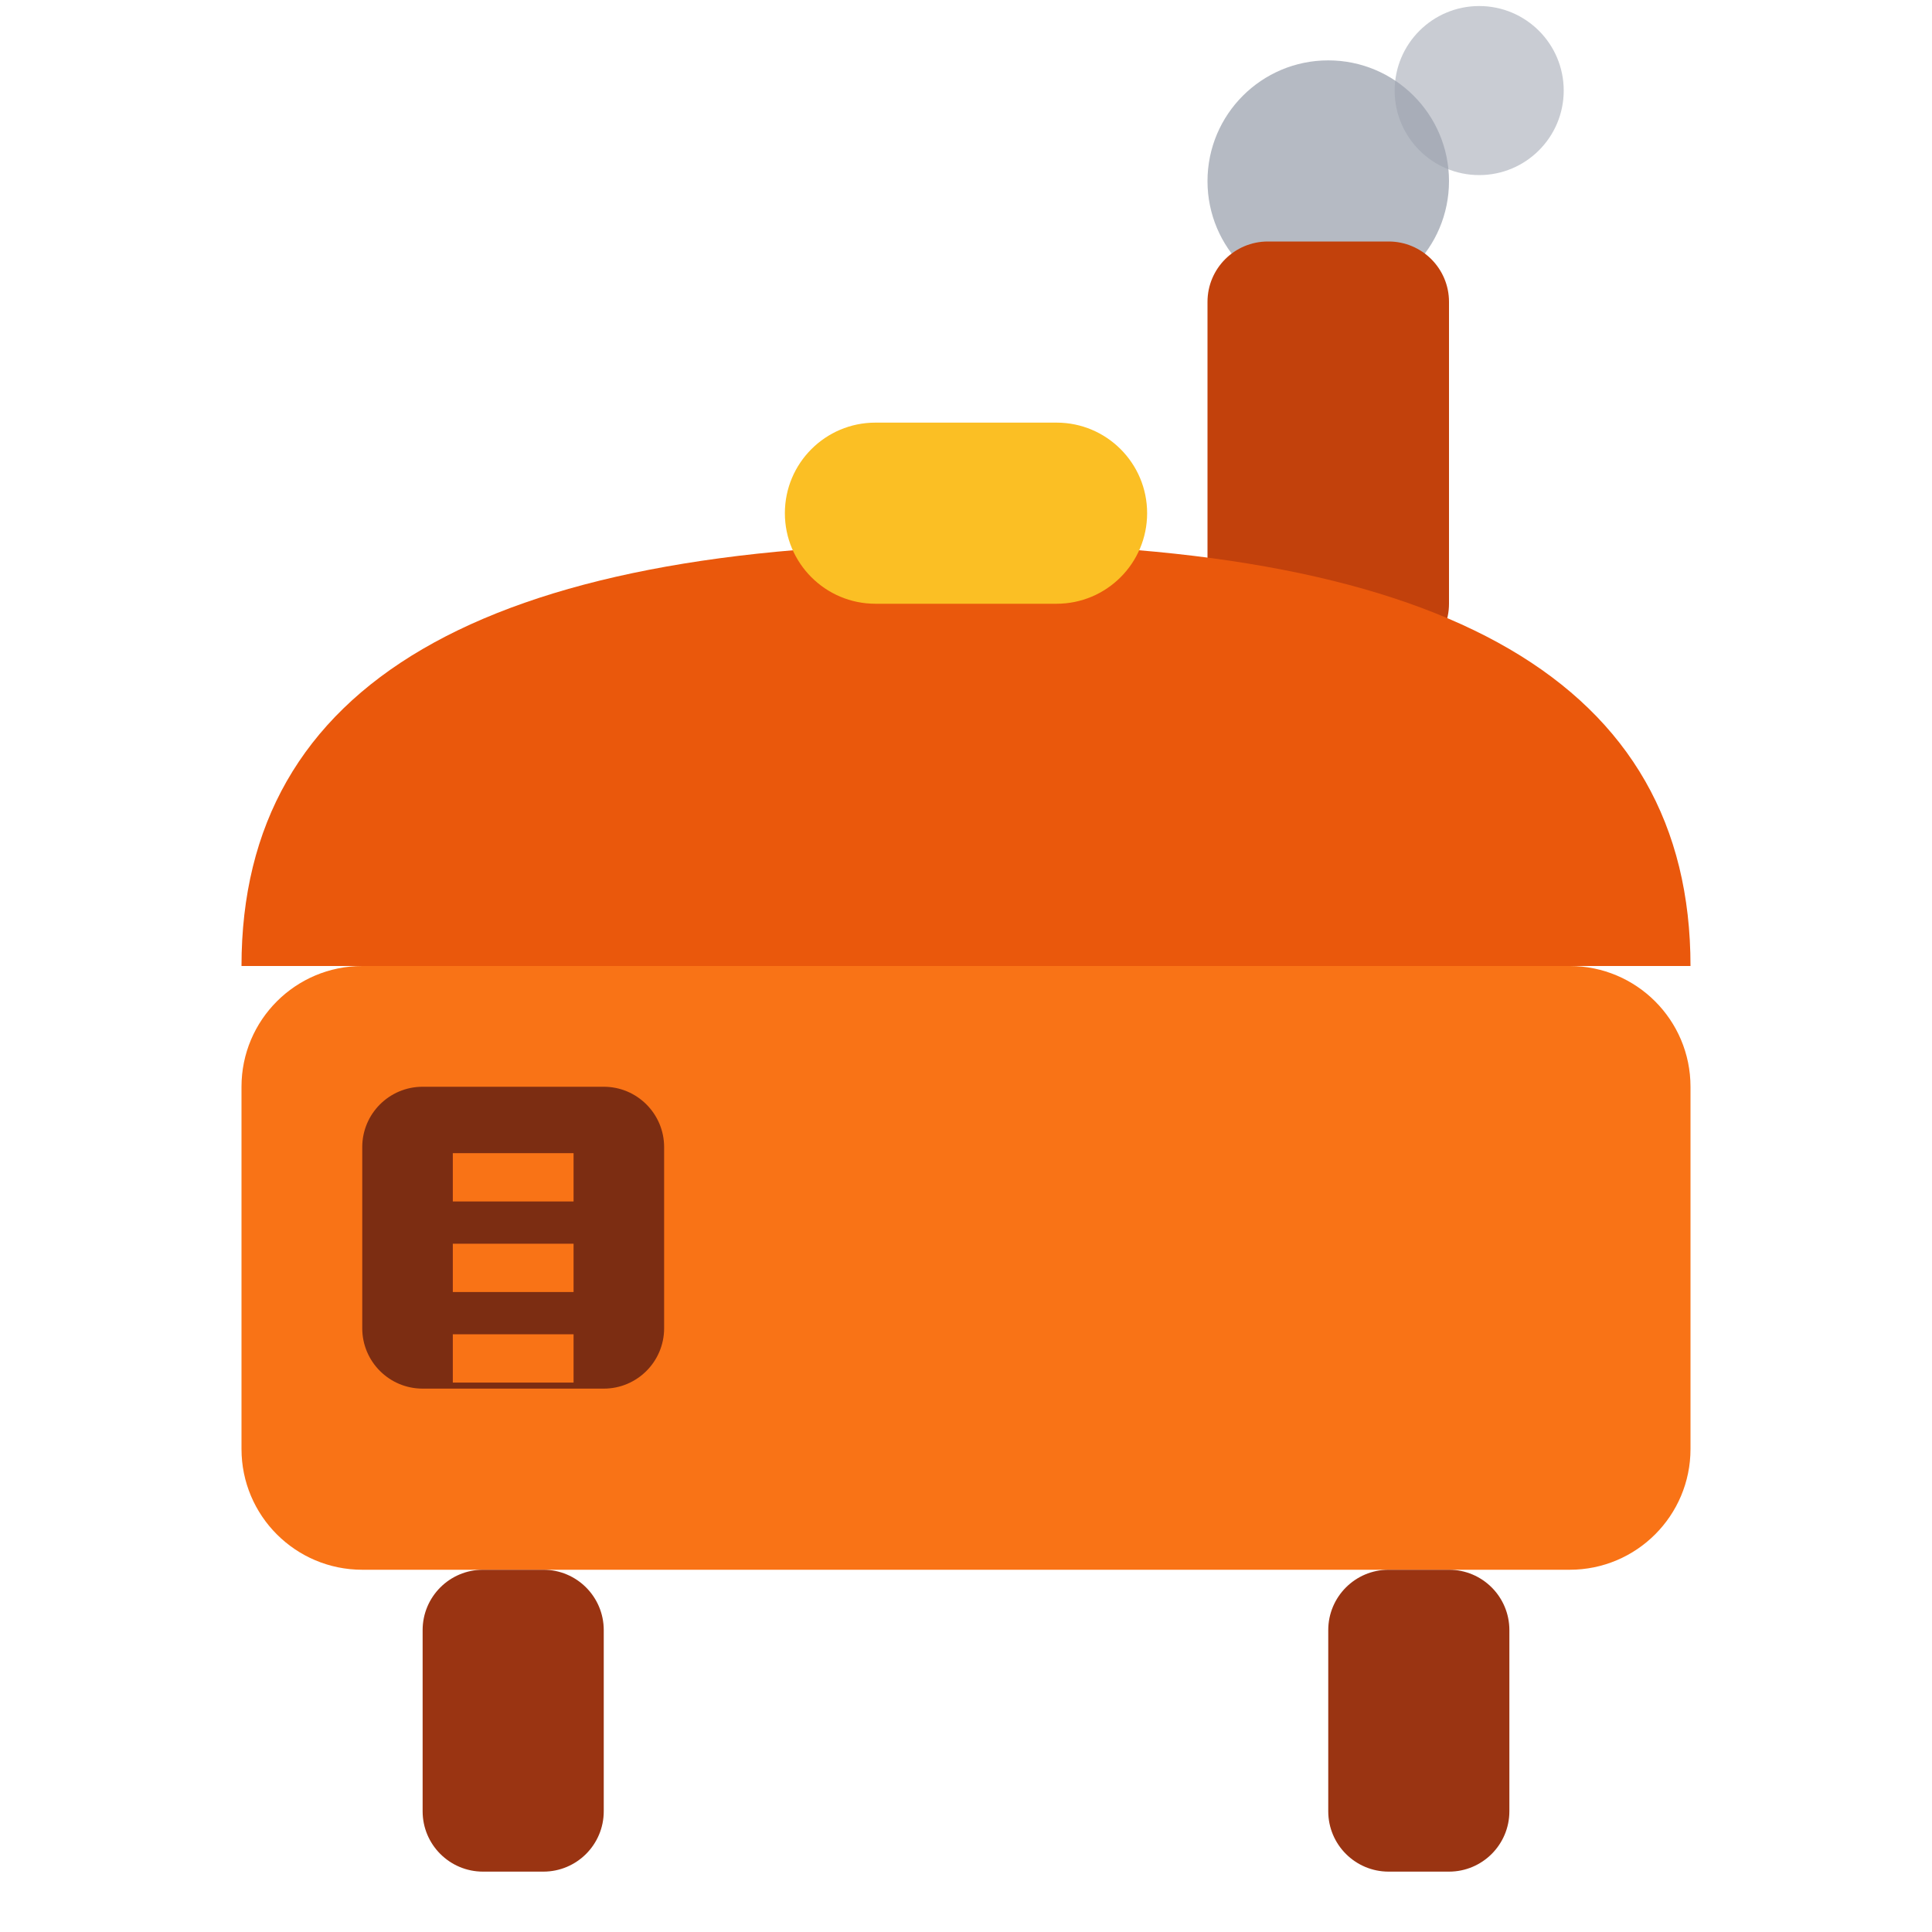
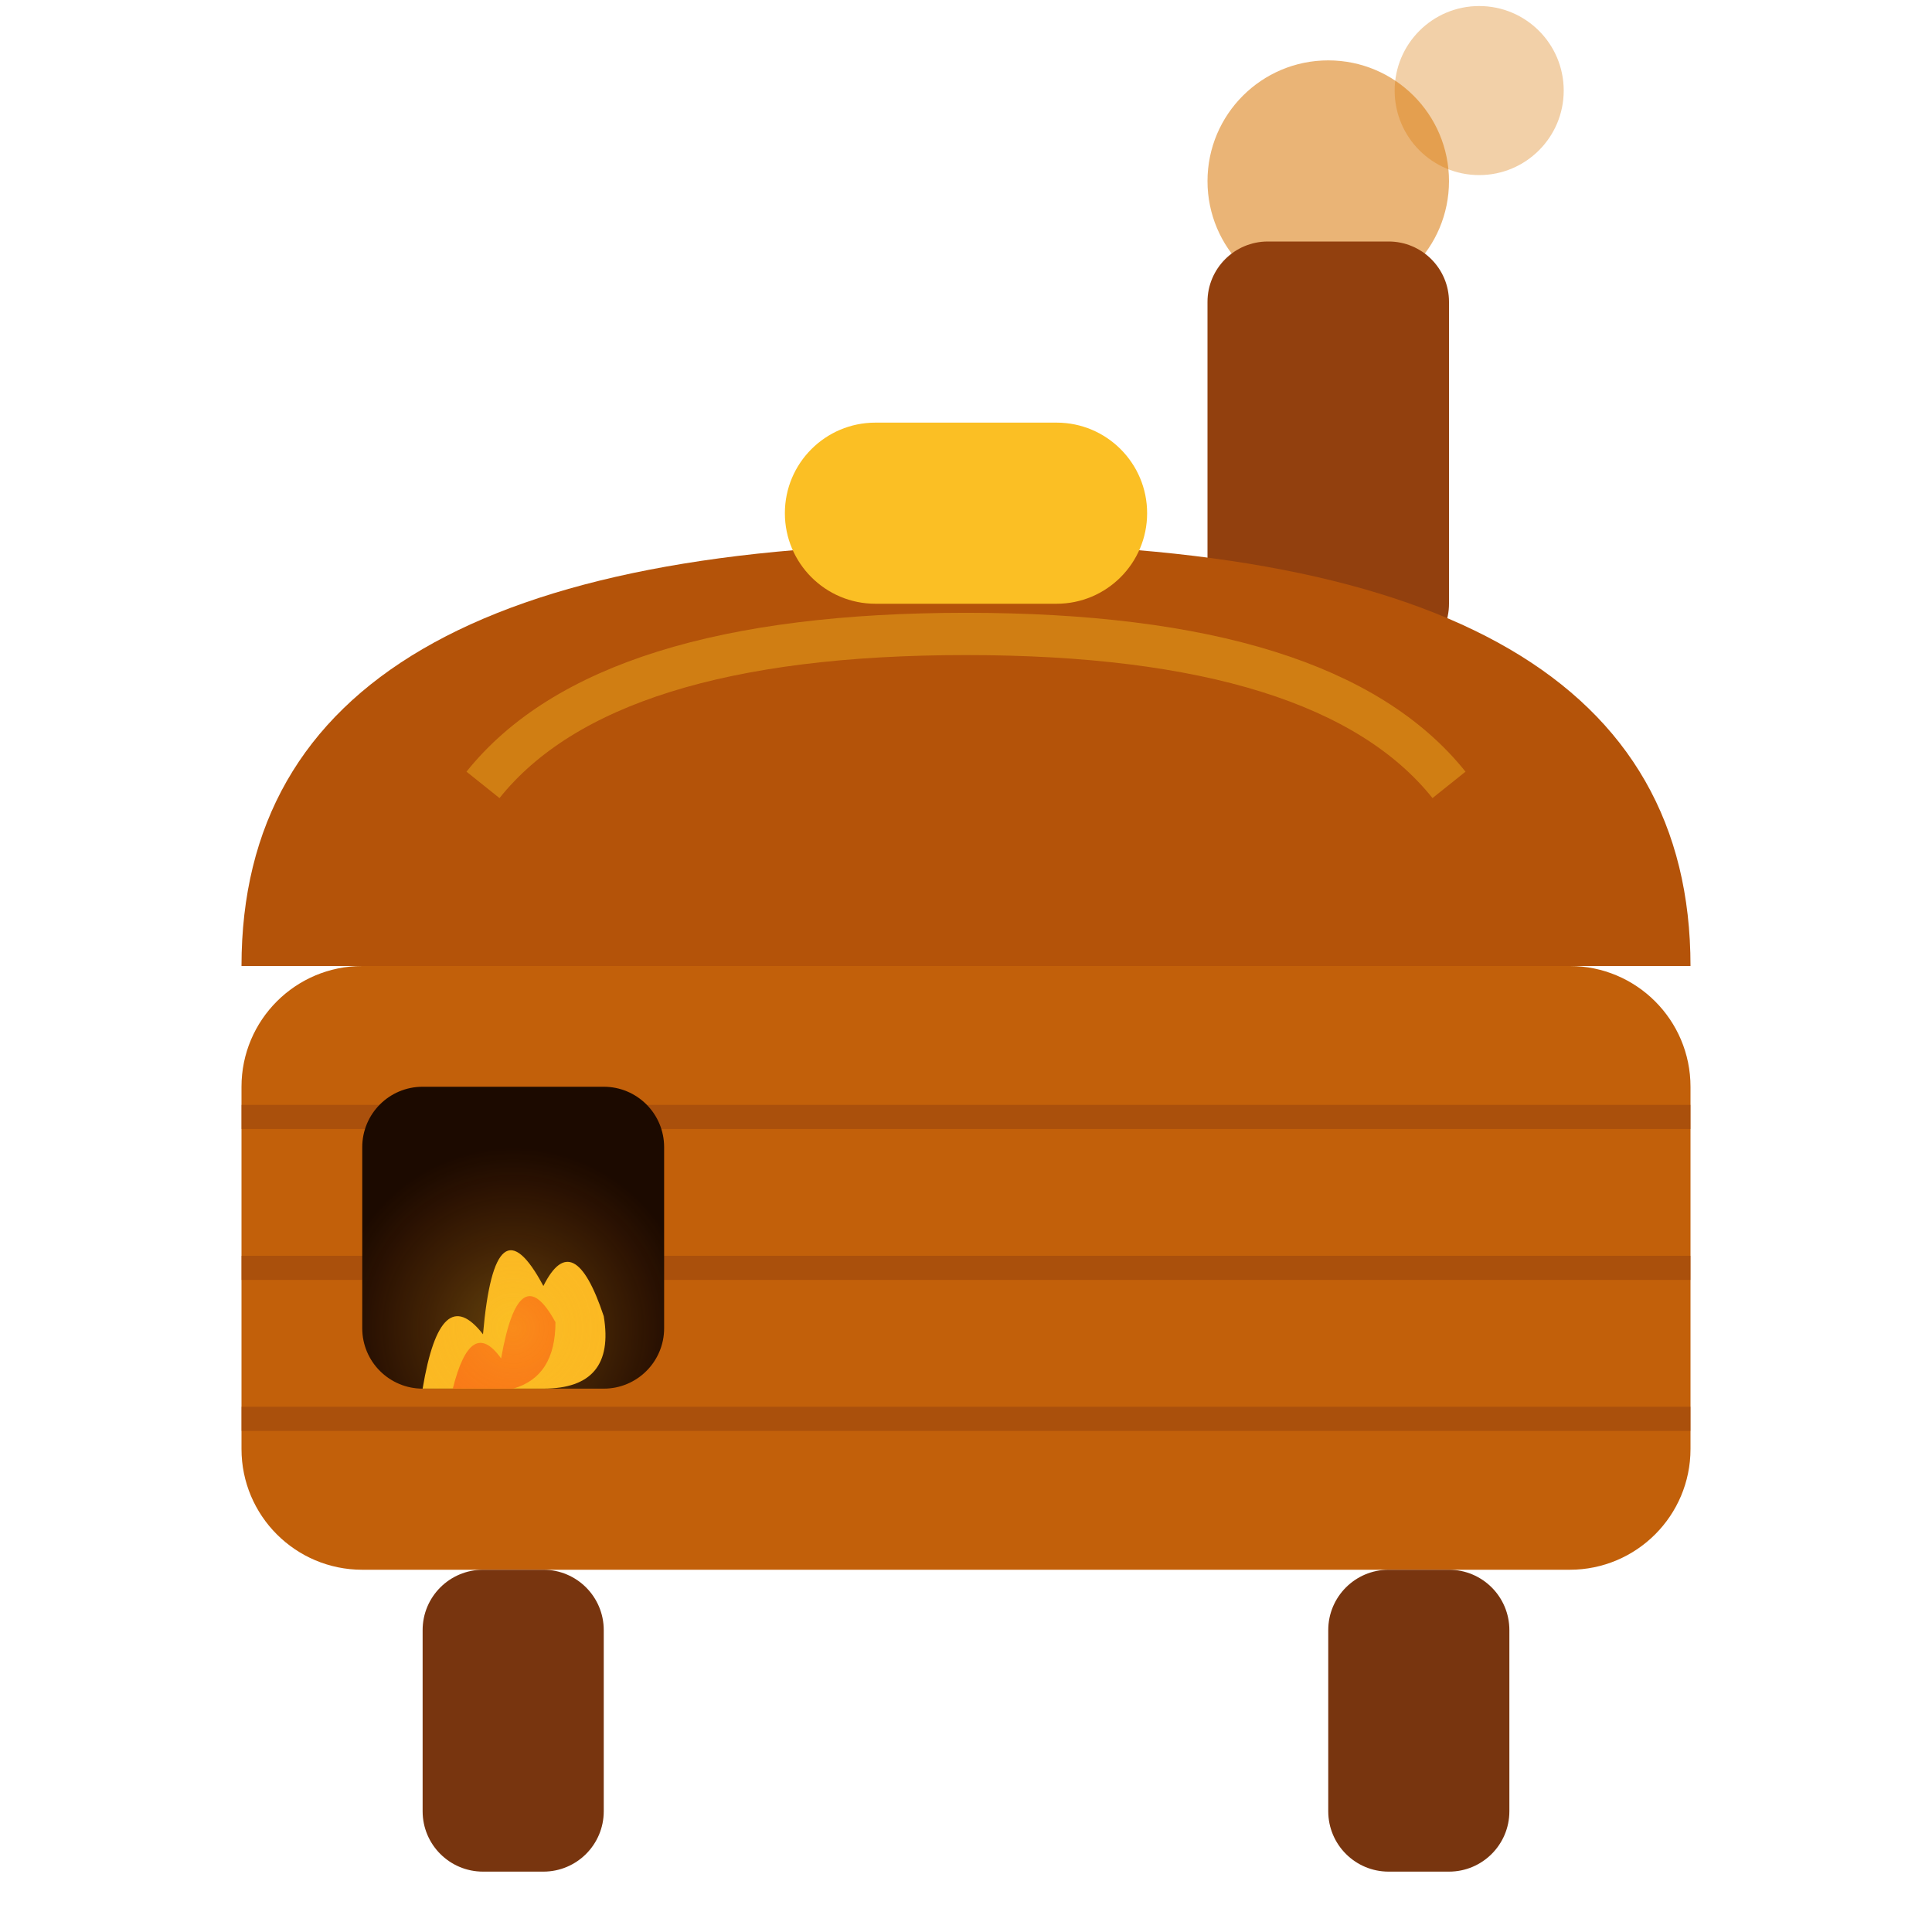
<svg xmlns="http://www.w3.org/2000/svg" viewBox="0 0 32 32">
-   <circle cx="22" cy="3" r="2" fill="#9ca3af" opacity="0.75" />
-   <circle cx="24.5" cy="1.5" r="1.4" fill="#9ca3af" opacity="0.55" />
-   <rect x="20" y="4" width="4" height="7" rx="1" fill="#c2410c" />
-   <path d="M4 16 Q4 9 16 9 Q28 9 28 16 Z" fill="#ea580c" />
+   <circle cx="22" cy="3" r="2" fill="#d97706" opacity="0.55" />
+   <circle cx="24.5" cy="1.5" r="1.4" fill="#d97706" opacity="0.35" />
+   <rect x="20" y="4" width="4" height="7" rx="1" fill="#92400e" />
+   <path d="M4 16 Q4 9 16 9 Q28 9 28 16 Z" fill="#b45309" />
+   <path d="M8 13 Q10 10.5 16 10.5 Q22 10.5 24 13" stroke="#fbbf24" stroke-width="0.7" fill="none" opacity="0.4" />
  <rect x="13" y="7" width="6" height="3" rx="1.5" fill="#fbbf24" />
-   <rect x="4" y="16" width="24" height="10" rx="2" fill="#f97316" />
-   <rect x="6" y="18" width="5" height="5" rx="1" fill="#7c2d12" />
-   <line x1="7.5" y1="19.5" x2="9.5" y2="19.5" stroke="#f97316" stroke-width="0.8" />
-   <line x1="7.5" y1="21" x2="9.5" y2="21" stroke="#f97316" stroke-width="0.8" />
-   <line x1="7.5" y1="22.5" x2="9.5" y2="22.5" stroke="#f97316" stroke-width="0.8" />
-   <rect x="7" y="26" width="3" height="5" rx="1" fill="#9a3412" />
-   <rect x="22" y="26" width="3" height="5" rx="1" fill="#9a3412" />
+   <rect x="4" y="16" width="24" height="10" rx="2" fill="#c2600a" />
+   <line x1="4" y1="18.5" x2="28" y2="18.5" stroke="#92400e" stroke-width="0.4" opacity="0.5" />
+   <line x1="4" y1="21" x2="28" y2="21" stroke="#92400e" stroke-width="0.4" opacity="0.5" />
+   <line x1="4" y1="23.5" x2="28" y2="23.5" stroke="#92400e" stroke-width="0.4" opacity="0.5" />
+   <rect x="6" y="18" width="5" height="5" rx="1" fill="#1c0a00" />
+   <path d="M7 23 Q7.3 21.2 8.0 22.1 Q8.2 19.8 9.0 21.3 Q9.5 20.3 10.0 21.8 Q10.2 23 9 23 Z" fill="#fbbf24" />
+   <path d="M7.5 23 Q7.8 21.8 8.3 22.5 Q8.6 20.8 9.2 21.9 Q9.2 22.8 8.5 23 Z" fill="#f97316" />
+   <rect x="6" y="18" width="5" height="5" rx="1" fill="url(#glow)" opacity="0.4" />
+   <defs>
+     <radialGradient id="glow" cx="50%" cy="80%" r="60%">
+       <stop offset="0%" stop-color="#fbbf24" stop-opacity="0.8" />
+       <stop offset="100%" stop-color="#f97316" stop-opacity="0" />
+     </radialGradient>
+   </defs>
+   <rect x="7" y="26" width="3" height="5" rx="1" fill="#78350f" />
+   <rect x="22" y="26" width="3" height="5" rx="1" fill="#78350f" />
</svg>
